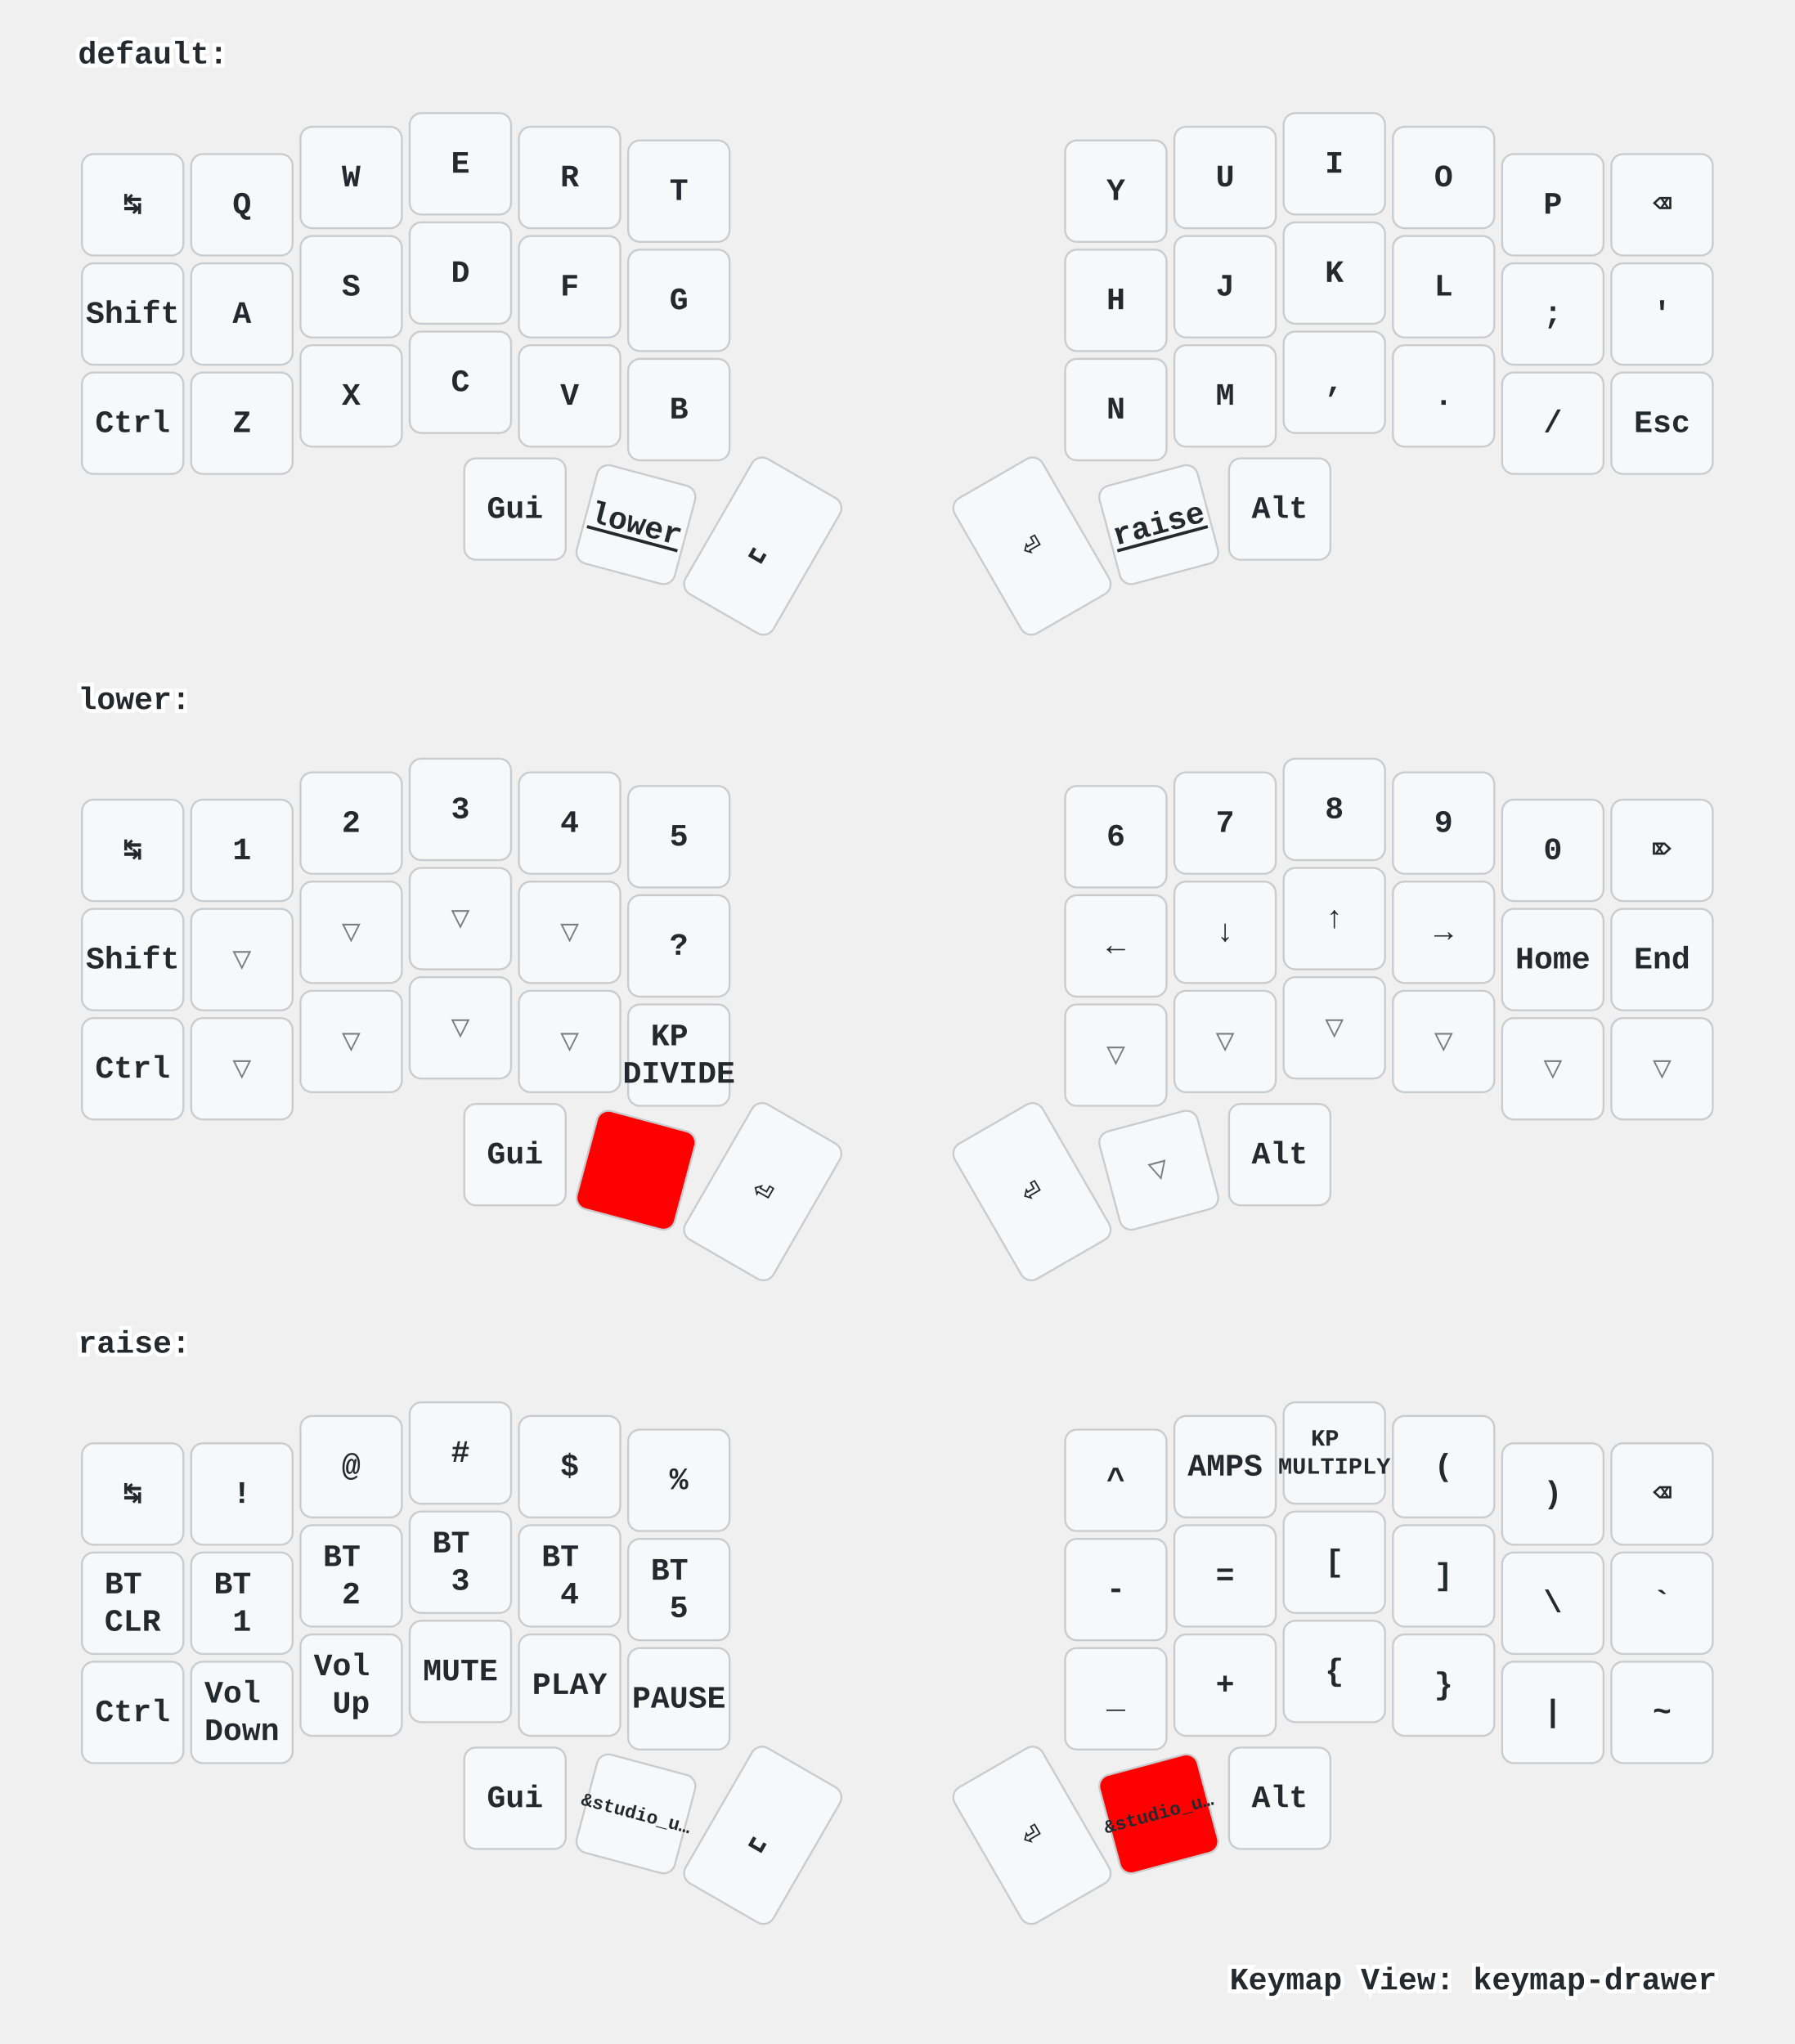
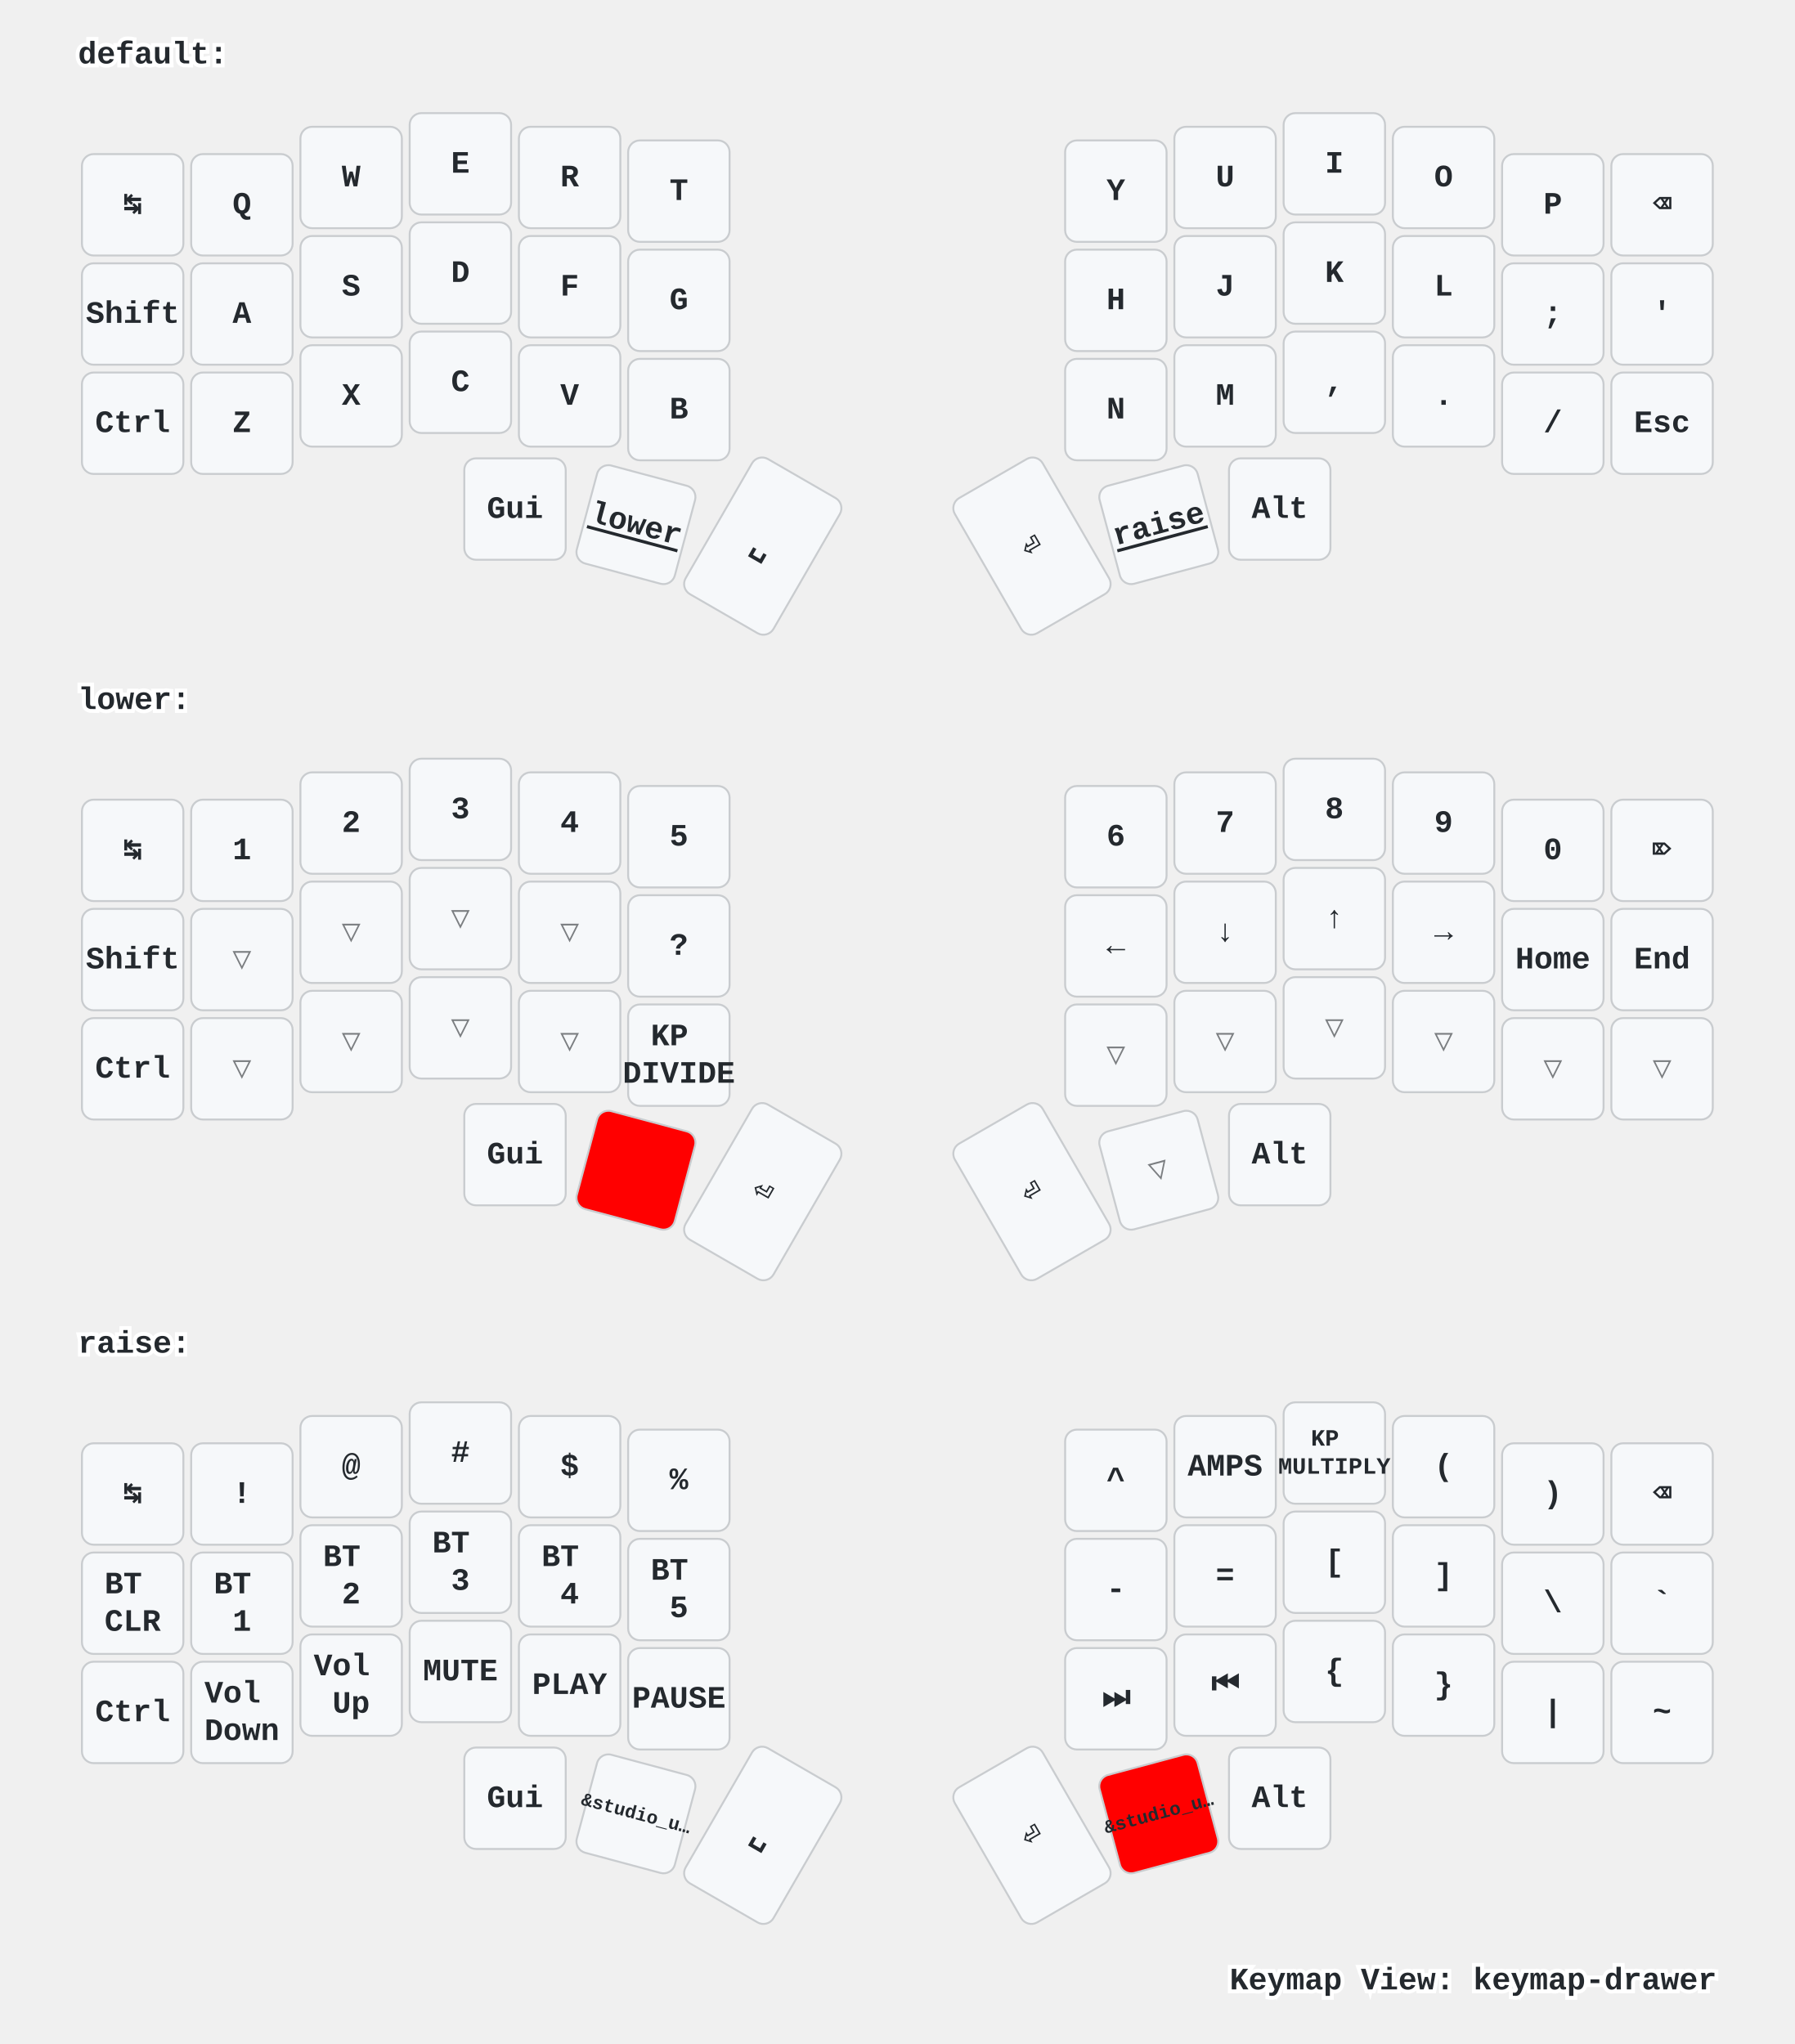
<svg xmlns="http://www.w3.org/2000/svg" width="920" height="1048" viewBox="0 0 920 1048" class="keymap">
  <style>/* inherit to force styles through use tags */
svg path {
    fill: inherit;
}

/* font and background color specifications */
svg.keymap {
    font-family: SFMono-Regular,Consolas,Liberation Mono,Menlo,monospace;
    font-size: 14px;
    font-kerning: normal;
    text-rendering: optimizeLegibility;
    fill: #24292e;
}

/* default key styling */
rect.key {
    fill: #f6f8fa;
}

rect.key, rect.combo {
    stroke: #c9cccf;
    stroke-width: 1;
}

/* default key side styling, only used is draw_key_sides is set */
rect.side {
    filter: brightness(90%);
}

/* color accent for combo boxes */
rect.combo, rect.combo-separate {
    fill: #cdf;
}

/* color accent for held keys */
rect.held, rect.combo.held {
    fill: #fdd;
}

/* color accent for ghost (optional) keys */
rect.ghost, rect.combo.ghost {
    stroke-dasharray: 4, 4;
    stroke-width: 2;
}

text {
    text-anchor: middle;
    dominant-baseline: middle;
}

/* styling for layer labels */
text.label {
    font-weight: bold;
    text-anchor: start;
    stroke: white;
    stroke-width: 4;
    paint-order: stroke;
}

/* styling for optional footer */
text.footer {
    text-anchor: end;
    dominant-baseline: auto;
    stroke: white;
    stroke-width: 4;
    paint-order: stroke;
}

/* styling for combo tap, and key non-tap label text */
text.combo, text.hold, text.shifted, text.left, text.right {
    font-size: 11px;
}

text.hold {
    text-anchor: middle;
    dominant-baseline: auto;
}

text.shifted {
    text-anchor: middle;
    dominant-baseline: hanging;
}

text.left {
    text-anchor: start;
}

text.right {
    text-anchor: end;
}

text.layer-activator {
    text-decoration: underline;
}

/* styling for hold/shifted label text in combo box */
text.combo.hold, text.combo.shifted, text.combo.left, text.combo.right {
    font-size: 8px;
}

/* lighter symbol for transparent keys */
text.trans {
    fill: #7b7e81;
}

/* styling for combo dendrons */
path.combo {
    stroke-width: 1;
    stroke: gray;
    fill: none;
}

/* Start Tabler Icons Cleanup */
/* cannot use height/width with glyphs */
.icon-tabler &gt; path {
    fill: inherit;
    stroke: inherit;
    stroke-width: 2;
}
/* hide tabler's default box */
.icon-tabler &gt; path[stroke="none"][fill="none"] {
    visibility: hidden;
}
/* End Tabler Icons Cleanup */

/* For default sytles, see https://github.com/caksoylar/keymap-drawer/blob/main/keymap_drawer/config.py#L85 */

svg.keymap {
  font-family: Ubuntu Mono, Inconsolata, Consolas, Liberation Mono, Menlo, monospace;
  font-size: 16px;
  font-weight: bold;
  text-rendering: optimizeLegibility;
}

/* Color accent for held keys
red = #f00
green = #0f0
blue = #00f
yellow = #ff0
cyan = #0ff
magenta = #f0f
white = #fff
black = #000
grey = #888
light grey = #ccc
#ffc
*/
rect.held, rect.combo.held {
    fill: #f00;
}

/* Technique borrowed and extended from https://github.com/englmaxi/zmk-config/blob/master/keymap-drawer/config.yaml */
.sym_sub_text.tap {
  translate: -5px 2px;
  font-size: 20px;
}
.sym_sub_text.shifted {
  translate: 10px 13px;
  font-size: 10px;
  opacity: 1.0;
}
.combo.sym_sub_text.tap {
  translate: -1px 1px;
}
.combo.sym_sub_text.shifted {
  translate: 7px 5px;
  font-size: 10px;
  opacity: 1.0;
}

/* Toggle */
.toggle.shifted {
  translate: -10px 12px;
}

.toggle.hold {
  translate: 13px -23px;
}

/* Variant for tap-dances */
.tap_dance.tap {
  translate: -7px 0px;
  font-size: 12px;
}
.tap_dance.shifted {
  translate: 7px 17px;
  font-size: 12px;
  opacity: 1.0;
}

/* Variant for symbol next to symbol */
.sym_by_sym.tap {
  translate: -6px 0px;
}
.sym_by_sym.shifted {
  translate: 10px 12px;
  opacity: 1.0;
}

.combo.sym_by_sym.tap {
  translate: -35px 0px;
}
.combo.sym_by_sym.shifted {
  translate: 35px 20px;
  opacity: 1.0;
}

.combo.sym_by_sym.hold {
  visibility: hidden;
}

/* hide hold box for combo sym_by_sym */
.combo.sym_by_sym.hold &gt; path[stroke="none"][fill="none"] {
  visibility: hidden;
}
</style>
  <g transform="translate(40, 0)" class="layer-default">
    <text x="0" y="28" class="label" id="default">default:</text>
    <g transform="translate(0, 56)">
      <g transform="translate(28, 49)" class="key keypos-0">
        <rect rx="6" ry="6" x="-26" y="-26" width="52" height="52" class="key" />
        <text x="0" y="0" class="key tap">↹</text>
      </g>
      <g transform="translate(84, 49)" class="key keypos-1">
        <rect rx="6" ry="6" x="-26" y="-26" width="52" height="52" class="key" />
        <text x="0" y="0" class="key tap">Q</text>
      </g>
      <g transform="translate(140, 35)" class="key keypos-2">
        <rect rx="6" ry="6" x="-26" y="-26" width="52" height="52" class="key" />
        <text x="0" y="0" class="key tap">W</text>
      </g>
      <g transform="translate(196, 28)" class="key keypos-3">
        <rect rx="6" ry="6" x="-26" y="-26" width="52" height="52" class="key" />
        <text x="0" y="0" class="key tap">E</text>
      </g>
      <g transform="translate(252, 35)" class="key keypos-4">
        <rect rx="6" ry="6" x="-26" y="-26" width="52" height="52" class="key" />
        <text x="0" y="0" class="key tap">R</text>
      </g>
      <g transform="translate(308, 42)" class="key keypos-5">
        <rect rx="6" ry="6" x="-26" y="-26" width="52" height="52" class="key" />
        <text x="0" y="0" class="key tap">T</text>
      </g>
      <g transform="translate(532, 42)" class="key keypos-6">
        <rect rx="6" ry="6" x="-26" y="-26" width="52" height="52" class="key" />
        <text x="0" y="0" class="key tap">Y</text>
      </g>
      <g transform="translate(588, 35)" class="key keypos-7">
        <rect rx="6" ry="6" x="-26" y="-26" width="52" height="52" class="key" />
        <text x="0" y="0" class="key tap">U</text>
      </g>
      <g transform="translate(644, 28)" class="key keypos-8">
        <rect rx="6" ry="6" x="-26" y="-26" width="52" height="52" class="key" />
        <text x="0" y="0" class="key tap">I</text>
      </g>
      <g transform="translate(700, 35)" class="key keypos-9">
        <rect rx="6" ry="6" x="-26" y="-26" width="52" height="52" class="key" />
        <text x="0" y="0" class="key tap">O</text>
      </g>
      <g transform="translate(756, 49)" class="key keypos-10">
        <rect rx="6" ry="6" x="-26" y="-26" width="52" height="52" class="key" />
        <text x="0" y="0" class="key tap">P</text>
      </g>
      <g transform="translate(812, 49)" class="key keypos-11">
        <rect rx="6" ry="6" x="-26" y="-26" width="52" height="52" class="key" />
        <text x="0" y="0" class="key tap">⌫</text>
      </g>
      <g transform="translate(28, 105)" class="key keypos-12">
        <rect rx="6" ry="6" x="-26" y="-26" width="52" height="52" class="key" />
        <text x="0" y="0" class="key tap">Shift</text>
      </g>
      <g transform="translate(84, 105)" class="key keypos-13">
        <rect rx="6" ry="6" x="-26" y="-26" width="52" height="52" class="key" />
        <text x="0" y="0" class="key tap">A</text>
      </g>
      <g transform="translate(140, 91)" class="key keypos-14">
        <rect rx="6" ry="6" x="-26" y="-26" width="52" height="52" class="key" />
        <text x="0" y="0" class="key tap">S</text>
      </g>
      <g transform="translate(196, 84)" class="key keypos-15">
        <rect rx="6" ry="6" x="-26" y="-26" width="52" height="52" class="key" />
        <text x="0" y="0" class="key tap">D</text>
      </g>
      <g transform="translate(252, 91)" class="key keypos-16">
        <rect rx="6" ry="6" x="-26" y="-26" width="52" height="52" class="key" />
        <text x="0" y="0" class="key tap">F</text>
      </g>
      <g transform="translate(308, 98)" class="key keypos-17">
        <rect rx="6" ry="6" x="-26" y="-26" width="52" height="52" class="key" />
        <text x="0" y="0" class="key tap">G</text>
      </g>
      <g transform="translate(532, 98)" class="key keypos-18">
        <rect rx="6" ry="6" x="-26" y="-26" width="52" height="52" class="key" />
        <text x="0" y="0" class="key tap">H</text>
      </g>
      <g transform="translate(588, 91)" class="key keypos-19">
        <rect rx="6" ry="6" x="-26" y="-26" width="52" height="52" class="key" />
        <text x="0" y="0" class="key tap">J</text>
      </g>
      <g transform="translate(644, 84)" class="key keypos-20">
        <rect rx="6" ry="6" x="-26" y="-26" width="52" height="52" class="key" />
        <text x="0" y="0" class="key tap">K</text>
      </g>
      <g transform="translate(700, 91)" class="key keypos-21">
        <rect rx="6" ry="6" x="-26" y="-26" width="52" height="52" class="key" />
        <text x="0" y="0" class="key tap">L</text>
      </g>
      <g transform="translate(756, 105)" class="key keypos-22">
        <rect rx="6" ry="6" x="-26" y="-26" width="52" height="52" class="key" />
        <text x="0" y="0" class="key tap">;</text>
      </g>
      <g transform="translate(812, 105)" class="key keypos-23">
        <rect rx="6" ry="6" x="-26" y="-26" width="52" height="52" class="key" />
        <text x="0" y="0" class="key tap">'</text>
      </g>
      <g transform="translate(28, 161)" class="key keypos-24">
        <rect rx="6" ry="6" x="-26" y="-26" width="52" height="52" class="key" />
        <text x="0" y="0" class="key tap">Ctrl</text>
      </g>
      <g transform="translate(84, 161)" class="key keypos-25">
        <rect rx="6" ry="6" x="-26" y="-26" width="52" height="52" class="key" />
        <text x="0" y="0" class="key tap">Z</text>
      </g>
      <g transform="translate(140, 147)" class="key keypos-26">
        <rect rx="6" ry="6" x="-26" y="-26" width="52" height="52" class="key" />
        <text x="0" y="0" class="key tap">X</text>
      </g>
      <g transform="translate(196, 140)" class="key keypos-27">
        <rect rx="6" ry="6" x="-26" y="-26" width="52" height="52" class="key" />
        <text x="0" y="0" class="key tap">C</text>
      </g>
      <g transform="translate(252, 147)" class="key keypos-28">
        <rect rx="6" ry="6" x="-26" y="-26" width="52" height="52" class="key" />
        <text x="0" y="0" class="key tap">V</text>
      </g>
      <g transform="translate(308, 154)" class="key keypos-29">
        <rect rx="6" ry="6" x="-26" y="-26" width="52" height="52" class="key" />
        <text x="0" y="0" class="key tap">B</text>
      </g>
      <g transform="translate(532, 154)" class="key keypos-30">
        <rect rx="6" ry="6" x="-26" y="-26" width="52" height="52" class="key" />
        <text x="0" y="0" class="key tap">N</text>
      </g>
      <g transform="translate(588, 147)" class="key keypos-31">
        <rect rx="6" ry="6" x="-26" y="-26" width="52" height="52" class="key" />
        <text x="0" y="0" class="key tap">M</text>
      </g>
      <g transform="translate(644, 140)" class="key keypos-32">
        <rect rx="6" ry="6" x="-26" y="-26" width="52" height="52" class="key" />
        <text x="0" y="0" class="key tap">,</text>
      </g>
      <g transform="translate(700, 147)" class="key keypos-33">
        <rect rx="6" ry="6" x="-26" y="-26" width="52" height="52" class="key" />
        <text x="0" y="0" class="key tap">.</text>
      </g>
      <g transform="translate(756, 161)" class="key keypos-34">
        <rect rx="6" ry="6" x="-26" y="-26" width="52" height="52" class="key" />
        <text x="0" y="0" class="key tap">/</text>
      </g>
      <g transform="translate(812, 161)" class="key keypos-35">
        <rect rx="6" ry="6" x="-26" y="-26" width="52" height="52" class="key" />
        <text x="0" y="0" class="key tap">Esc</text>
      </g>
      <g transform="translate(224, 205)" class="key keypos-36">
        <rect rx="6" ry="6" x="-26" y="-26" width="52" height="52" class="key" />
        <text x="0" y="0" class="key tap">Gui</text>
      </g>
      <g transform="translate(286, 213) rotate(15.0)" class="key keypos-37">
        <rect rx="6" ry="6" x="-26" y="-26" width="52" height="52" class="key" />
        <a href="#lower">
          <text x="0" y="0" class="key tap layer-activator">lower</text>
        </a>
      </g>
      <g transform="translate(351, 224) rotate(30.0)" class="key keypos-38">
        <rect rx="6" ry="6" x="-26" y="-40" width="52" height="80" class="key" />
        <text x="0" y="0" class="key tap">␣</text>
      </g>
      <g transform="translate(489, 224) rotate(-30.0)" class="key keypos-39">
        <rect rx="6" ry="6" x="-26" y="-40" width="52" height="80" class="key" />
        <text x="0" y="0" class="key tap">⏎</text>
      </g>
      <g transform="translate(554, 213) rotate(-15.0)" class="key keypos-40">
        <rect rx="6" ry="6" x="-26" y="-26" width="52" height="52" class="key" />
        <a href="#raise">
          <text x="0" y="0" class="key tap layer-activator">raise</text>
        </a>
      </g>
      <g transform="translate(616, 205)" class="key keypos-41">
        <rect rx="6" ry="6" x="-26" y="-26" width="52" height="52" class="key" />
        <text x="0" y="0" class="key tap">Alt</text>
      </g>
    </g>
  </g>
  <g transform="translate(40, 331)" class="layer-lower">
    <text x="0" y="28" class="label" id="lower">lower:</text>
    <g transform="translate(0, 56)">
      <g transform="translate(28, 49)" class="key keypos-0">
        <rect rx="6" ry="6" x="-26" y="-26" width="52" height="52" class="key" />
        <text x="0" y="0" class="key tap">↹</text>
      </g>
      <g transform="translate(84, 49)" class="key keypos-1">
        <rect rx="6" ry="6" x="-26" y="-26" width="52" height="52" class="key" />
        <text x="0" y="0" class="key tap">1</text>
      </g>
      <g transform="translate(140, 35)" class="key keypos-2">
        <rect rx="6" ry="6" x="-26" y="-26" width="52" height="52" class="key" />
        <text x="0" y="0" class="key tap">2</text>
      </g>
      <g transform="translate(196, 28)" class="key keypos-3">
        <rect rx="6" ry="6" x="-26" y="-26" width="52" height="52" class="key" />
        <text x="0" y="0" class="key tap">3</text>
      </g>
      <g transform="translate(252, 35)" class="key keypos-4">
        <rect rx="6" ry="6" x="-26" y="-26" width="52" height="52" class="key" />
        <text x="0" y="0" class="key tap">4</text>
      </g>
      <g transform="translate(308, 42)" class="key keypos-5">
        <rect rx="6" ry="6" x="-26" y="-26" width="52" height="52" class="key" />
        <text x="0" y="0" class="key tap">5</text>
      </g>
      <g transform="translate(532, 42)" class="key keypos-6">
        <rect rx="6" ry="6" x="-26" y="-26" width="52" height="52" class="key" />
        <text x="0" y="0" class="key tap">6</text>
      </g>
      <g transform="translate(588, 35)" class="key keypos-7">
        <rect rx="6" ry="6" x="-26" y="-26" width="52" height="52" class="key" />
        <text x="0" y="0" class="key tap">7</text>
      </g>
      <g transform="translate(644, 28)" class="key keypos-8">
        <rect rx="6" ry="6" x="-26" y="-26" width="52" height="52" class="key" />
        <text x="0" y="0" class="key tap">8</text>
      </g>
      <g transform="translate(700, 35)" class="key keypos-9">
        <rect rx="6" ry="6" x="-26" y="-26" width="52" height="52" class="key" />
        <text x="0" y="0" class="key tap">9</text>
      </g>
      <g transform="translate(756, 49)" class="key keypos-10">
        <rect rx="6" ry="6" x="-26" y="-26" width="52" height="52" class="key" />
        <text x="0" y="0" class="key tap">0</text>
      </g>
      <g transform="translate(812, 49)" class="key keypos-11">
        <rect rx="6" ry="6" x="-26" y="-26" width="52" height="52" class="key" />
        <text x="0" y="0" class="key tap">⌦</text>
      </g>
      <g transform="translate(28, 105)" class="key keypos-12">
        <rect rx="6" ry="6" x="-26" y="-26" width="52" height="52" class="key" />
        <text x="0" y="0" class="key tap">Shift</text>
      </g>
      <g transform="translate(84, 105)" class="key trans keypos-13">
        <rect rx="6" ry="6" x="-26" y="-26" width="52" height="52" class="key trans" />
        <text x="0" y="0" class="key trans tap">▽</text>
      </g>
      <g transform="translate(140, 91)" class="key trans keypos-14">
        <rect rx="6" ry="6" x="-26" y="-26" width="52" height="52" class="key trans" />
        <text x="0" y="0" class="key trans tap">▽</text>
      </g>
      <g transform="translate(196, 84)" class="key trans keypos-15">
        <rect rx="6" ry="6" x="-26" y="-26" width="52" height="52" class="key trans" />
        <text x="0" y="0" class="key trans tap">▽</text>
      </g>
      <g transform="translate(252, 91)" class="key trans keypos-16">
        <rect rx="6" ry="6" x="-26" y="-26" width="52" height="52" class="key trans" />
        <text x="0" y="0" class="key trans tap">▽</text>
      </g>
      <g transform="translate(308, 98)" class="key keypos-17">
        <rect rx="6" ry="6" x="-26" y="-26" width="52" height="52" class="key" />
        <text x="0" y="0" class="key tap">?</text>
      </g>
      <g transform="translate(532, 98)" class="key keypos-18">
        <rect rx="6" ry="6" x="-26" y="-26" width="52" height="52" class="key" />
        <text x="0" y="0" class="key tap">←</text>
      </g>
      <g transform="translate(588, 91)" class="key keypos-19">
        <rect rx="6" ry="6" x="-26" y="-26" width="52" height="52" class="key" />
        <text x="0" y="0" class="key tap">↓</text>
      </g>
      <g transform="translate(644, 84)" class="key keypos-20">
        <rect rx="6" ry="6" x="-26" y="-26" width="52" height="52" class="key" />
        <text x="0" y="0" class="key tap">↑</text>
      </g>
      <g transform="translate(700, 91)" class="key keypos-21">
        <rect rx="6" ry="6" x="-26" y="-26" width="52" height="52" class="key" />
        <text x="0" y="0" class="key tap">→</text>
      </g>
      <g transform="translate(756, 105)" class="key keypos-22">
        <rect rx="6" ry="6" x="-26" y="-26" width="52" height="52" class="key" />
        <text x="0" y="0" class="key tap">Home</text>
      </g>
      <g transform="translate(812, 105)" class="key keypos-23">
        <rect rx="6" ry="6" x="-26" y="-26" width="52" height="52" class="key" />
        <text x="0" y="0" class="key tap">End</text>
      </g>
      <g transform="translate(28, 161)" class="key keypos-24">
        <rect rx="6" ry="6" x="-26" y="-26" width="52" height="52" class="key" />
        <text x="0" y="0" class="key tap">Ctrl</text>
      </g>
      <g transform="translate(84, 161)" class="key trans keypos-25">
        <rect rx="6" ry="6" x="-26" y="-26" width="52" height="52" class="key trans" />
        <text x="0" y="0" class="key trans tap">▽</text>
      </g>
      <g transform="translate(140, 147)" class="key trans keypos-26">
        <rect rx="6" ry="6" x="-26" y="-26" width="52" height="52" class="key trans" />
        <text x="0" y="0" class="key trans tap">▽</text>
      </g>
      <g transform="translate(196, 140)" class="key trans keypos-27">
        <rect rx="6" ry="6" x="-26" y="-26" width="52" height="52" class="key trans" />
        <text x="0" y="0" class="key trans tap">▽</text>
      </g>
      <g transform="translate(252, 147)" class="key trans keypos-28">
        <rect rx="6" ry="6" x="-26" y="-26" width="52" height="52" class="key trans" />
        <text x="0" y="0" class="key trans tap">▽</text>
      </g>
      <g transform="translate(308, 154)" class="key keypos-29">
        <rect rx="6" ry="6" x="-26" y="-26" width="52" height="52" class="key" />
        <text x="0" y="0" class="key tap">
          <tspan x="0" dy="-0.6em">KP</tspan>
          <tspan x="0" dy="1.2em">DIVIDE</tspan>
        </text>
      </g>
      <g transform="translate(532, 154)" class="key trans keypos-30">
        <rect rx="6" ry="6" x="-26" y="-26" width="52" height="52" class="key trans" />
        <text x="0" y="0" class="key trans tap">▽</text>
      </g>
      <g transform="translate(588, 147)" class="key trans keypos-31">
        <rect rx="6" ry="6" x="-26" y="-26" width="52" height="52" class="key trans" />
        <text x="0" y="0" class="key trans tap">▽</text>
      </g>
      <g transform="translate(644, 140)" class="key trans keypos-32">
        <rect rx="6" ry="6" x="-26" y="-26" width="52" height="52" class="key trans" />
        <text x="0" y="0" class="key trans tap">▽</text>
      </g>
      <g transform="translate(700, 147)" class="key trans keypos-33">
        <rect rx="6" ry="6" x="-26" y="-26" width="52" height="52" class="key trans" />
        <text x="0" y="0" class="key trans tap">▽</text>
      </g>
      <g transform="translate(756, 161)" class="key trans keypos-34">
        <rect rx="6" ry="6" x="-26" y="-26" width="52" height="52" class="key trans" />
        <text x="0" y="0" class="key trans tap">▽</text>
      </g>
      <g transform="translate(812, 161)" class="key trans keypos-35">
        <rect rx="6" ry="6" x="-26" y="-26" width="52" height="52" class="key trans" />
        <text x="0" y="0" class="key trans tap">▽</text>
      </g>
      <g transform="translate(224, 205)" class="key keypos-36">
        <rect rx="6" ry="6" x="-26" y="-26" width="52" height="52" class="key" />
        <text x="0" y="0" class="key tap">Gui</text>
      </g>
      <g transform="translate(286, 213) rotate(15.0)" class="key held keypos-37">
        <rect rx="6" ry="6" x="-26" y="-26" width="52" height="52" class="key held" />
      </g>
      <g transform="translate(351, 224) rotate(30.0)" class="key keypos-38">
        <rect rx="6" ry="6" x="-26" y="-40" width="52" height="80" class="key" />
        <text x="0" y="0" class="key tap">⏎</text>
      </g>
      <g transform="translate(489, 224) rotate(-30.0)" class="key keypos-39">
        <rect rx="6" ry="6" x="-26" y="-40" width="52" height="80" class="key" />
        <text x="0" y="0" class="key tap">⏎</text>
      </g>
      <g transform="translate(554, 213) rotate(-15.0)" class="key trans keypos-40">
        <rect rx="6" ry="6" x="-26" y="-26" width="52" height="52" class="key trans" />
        <text x="0" y="0" class="key trans tap">▽</text>
      </g>
      <g transform="translate(616, 205)" class="key keypos-41">
        <rect rx="6" ry="6" x="-26" y="-26" width="52" height="52" class="key" />
        <text x="0" y="0" class="key tap">Alt</text>
      </g>
    </g>
  </g>
  <g transform="translate(40, 661)" class="layer-raise">
    <text x="0" y="28" class="label" id="raise">raise:</text>
    <g transform="translate(0, 56)">
      <g transform="translate(28, 49)" class="key keypos-0">
        <rect rx="6" ry="6" x="-26" y="-26" width="52" height="52" class="key" />
        <text x="0" y="0" class="key tap">↹</text>
      </g>
      <g transform="translate(84, 49)" class="key keypos-1">
        <rect rx="6" ry="6" x="-26" y="-26" width="52" height="52" class="key" />
        <text x="0" y="0" class="key tap">!</text>
      </g>
      <g transform="translate(140, 35)" class="key keypos-2">
        <rect rx="6" ry="6" x="-26" y="-26" width="52" height="52" class="key" />
        <text x="0" y="0" class="key tap">@</text>
      </g>
      <g transform="translate(196, 28)" class="key keypos-3">
        <rect rx="6" ry="6" x="-26" y="-26" width="52" height="52" class="key" />
        <text x="0" y="0" class="key tap">#</text>
      </g>
      <g transform="translate(252, 35)" class="key keypos-4">
        <rect rx="6" ry="6" x="-26" y="-26" width="52" height="52" class="key" />
        <text x="0" y="0" class="key tap">$</text>
      </g>
      <g transform="translate(308, 42)" class="key keypos-5">
        <rect rx="6" ry="6" x="-26" y="-26" width="52" height="52" class="key" />
        <text x="0" y="0" class="key tap">%</text>
      </g>
      <g transform="translate(532, 42)" class="key keypos-6">
        <rect rx="6" ry="6" x="-26" y="-26" width="52" height="52" class="key" />
        <text x="0" y="0" class="key tap">^</text>
      </g>
      <g transform="translate(588, 35)" class="key keypos-7">
        <rect rx="6" ry="6" x="-26" y="-26" width="52" height="52" class="key" />
        <text x="0" y="0" class="key tap">AMPS</text>
      </g>
      <g transform="translate(644, 28)" class="key keypos-8">
        <rect rx="6" ry="6" x="-26" y="-26" width="52" height="52" class="key" />
        <text x="0" y="0" class="key tap">
          <tspan x="0" dy="-0.6em" style="font-size: 75%">KP</tspan>
          <tspan x="0" dy="1.2em" style="font-size: 75%">MULTIPLY</tspan>
        </text>
      </g>
      <g transform="translate(700, 35)" class="key keypos-9">
        <rect rx="6" ry="6" x="-26" y="-26" width="52" height="52" class="key" />
        <text x="0" y="0" class="key tap">(</text>
      </g>
      <g transform="translate(756, 49)" class="key keypos-10">
        <rect rx="6" ry="6" x="-26" y="-26" width="52" height="52" class="key" />
        <text x="0" y="0" class="key tap">)</text>
      </g>
      <g transform="translate(812, 49)" class="key keypos-11">
        <rect rx="6" ry="6" x="-26" y="-26" width="52" height="52" class="key" />
        <text x="0" y="0" class="key tap">⌫</text>
      </g>
      <g transform="translate(28, 105)" class="key keypos-12">
        <rect rx="6" ry="6" x="-26" y="-26" width="52" height="52" class="key" />
        <text x="0" y="0" class="key tap">
          <tspan x="0" dy="-0.6em">BT</tspan>
          <tspan x="0" dy="1.2em">CLR</tspan>
        </text>
      </g>
      <g transform="translate(84, 105)" class="key keypos-13">
        <rect rx="6" ry="6" x="-26" y="-26" width="52" height="52" class="key" />
        <text x="0" y="0" class="key tap">
          <tspan x="0" dy="-0.6em">BT</tspan>
          <tspan x="0" dy="1.2em">1</tspan>
        </text>
      </g>
      <g transform="translate(140, 91)" class="key keypos-14">
        <rect rx="6" ry="6" x="-26" y="-26" width="52" height="52" class="key" />
        <text x="0" y="0" class="key tap">
          <tspan x="0" dy="-0.6em">BT</tspan>
          <tspan x="0" dy="1.2em">2</tspan>
        </text>
      </g>
      <g transform="translate(196, 84)" class="key keypos-15">
        <rect rx="6" ry="6" x="-26" y="-26" width="52" height="52" class="key" />
        <text x="0" y="0" class="key tap">
          <tspan x="0" dy="-0.6em">BT</tspan>
          <tspan x="0" dy="1.2em">3</tspan>
        </text>
      </g>
      <g transform="translate(252, 91)" class="key keypos-16">
        <rect rx="6" ry="6" x="-26" y="-26" width="52" height="52" class="key" />
        <text x="0" y="0" class="key tap">
          <tspan x="0" dy="-0.6em">BT</tspan>
          <tspan x="0" dy="1.2em">4</tspan>
        </text>
      </g>
      <g transform="translate(308, 98)" class="key keypos-17">
        <rect rx="6" ry="6" x="-26" y="-26" width="52" height="52" class="key" />
        <text x="0" y="0" class="key tap">
          <tspan x="0" dy="-0.6em">BT</tspan>
          <tspan x="0" dy="1.2em">5</tspan>
        </text>
      </g>
      <g transform="translate(532, 98)" class="key keypos-18">
        <rect rx="6" ry="6" x="-26" y="-26" width="52" height="52" class="key" />
        <text x="0" y="0" class="key tap">-</text>
      </g>
      <g transform="translate(588, 91)" class="key keypos-19">
        <rect rx="6" ry="6" x="-26" y="-26" width="52" height="52" class="key" />
        <text x="0" y="0" class="key tap">=</text>
      </g>
      <g transform="translate(644, 84)" class="key keypos-20">
        <rect rx="6" ry="6" x="-26" y="-26" width="52" height="52" class="key" />
        <text x="0" y="0" class="key tap">[</text>
      </g>
      <g transform="translate(700, 91)" class="key keypos-21">
        <rect rx="6" ry="6" x="-26" y="-26" width="52" height="52" class="key" />
        <text x="0" y="0" class="key tap">]</text>
      </g>
      <g transform="translate(756, 105)" class="key keypos-22">
        <rect rx="6" ry="6" x="-26" y="-26" width="52" height="52" class="key" />
        <text x="0" y="0" class="key tap">\</text>
      </g>
      <g transform="translate(812, 105)" class="key keypos-23">
        <rect rx="6" ry="6" x="-26" y="-26" width="52" height="52" class="key" />
        <text x="0" y="0" class="key tap">`</text>
      </g>
      <g transform="translate(28, 161)" class="key keypos-24">
        <rect rx="6" ry="6" x="-26" y="-26" width="52" height="52" class="key" />
        <text x="0" y="0" class="key tap">Ctrl</text>
      </g>
      <g transform="translate(84, 161)" class="key keypos-25">
        <rect rx="6" ry="6" x="-26" y="-26" width="52" height="52" class="key" />
        <text x="0" y="0" class="key tap">
          <tspan x="0" dy="-0.6em">Vol</tspan>
          <tspan x="0" dy="1.2em">Down</tspan>
        </text>
      </g>
      <g transform="translate(140, 147)" class="key keypos-26">
        <rect rx="6" ry="6" x="-26" y="-26" width="52" height="52" class="key" />
        <text x="0" y="0" class="key tap">
          <tspan x="0" dy="-0.6em">Vol</tspan>
          <tspan x="0" dy="1.2em">Up</tspan>
        </text>
      </g>
      <g transform="translate(196, 140)" class="key keypos-27">
        <rect rx="6" ry="6" x="-26" y="-26" width="52" height="52" class="key" />
        <text x="0" y="0" class="key tap">MUTE</text>
      </g>
      <g transform="translate(252, 147)" class="key keypos-28">
        <rect rx="6" ry="6" x="-26" y="-26" width="52" height="52" class="key" />
        <text x="0" y="0" class="key tap">PLAY</text>
      </g>
      <g transform="translate(308, 154)" class="key keypos-29">
        <rect rx="6" ry="6" x="-26" y="-26" width="52" height="52" class="key" />
        <text x="0" y="0" class="key tap">PAUSE</text>
      </g>
      <g transform="translate(532, 154)" class="key keypos-30">
        <rect rx="6" ry="6" x="-26" y="-26" width="52" height="52" class="key" />
-         <text x="0" y="0" class="key tap">_</text>
+         <text x="0" y="0" class="key tap">⏭️</text>
      </g>
      <g transform="translate(588, 147)" class="key keypos-31">
        <rect rx="6" ry="6" x="-26" y="-26" width="52" height="52" class="key" />
-         <text x="0" y="0" class="key tap">+</text>
+         <text x="0" y="0" class="key tap">⏮️</text>
      </g>
      <g transform="translate(644, 140)" class="key keypos-32">
        <rect rx="6" ry="6" x="-26" y="-26" width="52" height="52" class="key" />
        <text x="0" y="0" class="key tap">{</text>
      </g>
      <g transform="translate(700, 147)" class="key keypos-33">
        <rect rx="6" ry="6" x="-26" y="-26" width="52" height="52" class="key" />
        <text x="0" y="0" class="key tap">}</text>
      </g>
      <g transform="translate(756, 161)" class="key keypos-34">
        <rect rx="6" ry="6" x="-26" y="-26" width="52" height="52" class="key" />
        <text x="0" y="0" class="key tap">|</text>
      </g>
      <g transform="translate(812, 161)" class="key keypos-35">
        <rect rx="6" ry="6" x="-26" y="-26" width="52" height="52" class="key" />
        <text x="0" y="0" class="key tap">~</text>
      </g>
      <g transform="translate(224, 205)" class="key keypos-36">
        <rect rx="6" ry="6" x="-26" y="-26" width="52" height="52" class="key" />
        <text x="0" y="0" class="key tap">Gui</text>
      </g>
      <g transform="translate(286, 213) rotate(15.0)" class="key keypos-37">
        <rect rx="6" ry="6" x="-26" y="-26" width="52" height="52" class="key" />
        <text x="0" y="0" class="key tap">
          <tspan style="font-size: 60%">&amp;studio_u…</tspan>
        </text>
      </g>
      <g transform="translate(351, 224) rotate(30.0)" class="key keypos-38">
        <rect rx="6" ry="6" x="-26" y="-40" width="52" height="80" class="key" />
        <text x="0" y="0" class="key tap">␣</text>
      </g>
      <g transform="translate(489, 224) rotate(-30.0)" class="key keypos-39">
        <rect rx="6" ry="6" x="-26" y="-40" width="52" height="80" class="key" />
        <text x="0" y="0" class="key tap">⏎</text>
      </g>
      <g transform="translate(554, 213) rotate(-15.0)" class="key held keypos-40">
        <rect rx="6" ry="6" x="-26" y="-26" width="52" height="52" class="key held" />
        <text x="0" y="0" class="key held tap">
          <tspan style="font-size: 60%">&amp;studio_u…</tspan>
        </text>
      </g>
      <g transform="translate(616, 205)" class="key keypos-41">
        <rect rx="6" ry="6" x="-26" y="-26" width="52" height="52" class="key" />
        <text x="0" y="0" class="key tap">Alt</text>
      </g>
    </g>
  </g>
  <text x="880.0" y="1020.0" class="footer">Keymap View: <a href="https://github.com/caksoylar/keymap-drawer">keymap-drawer</a>
  </text>
</svg>
